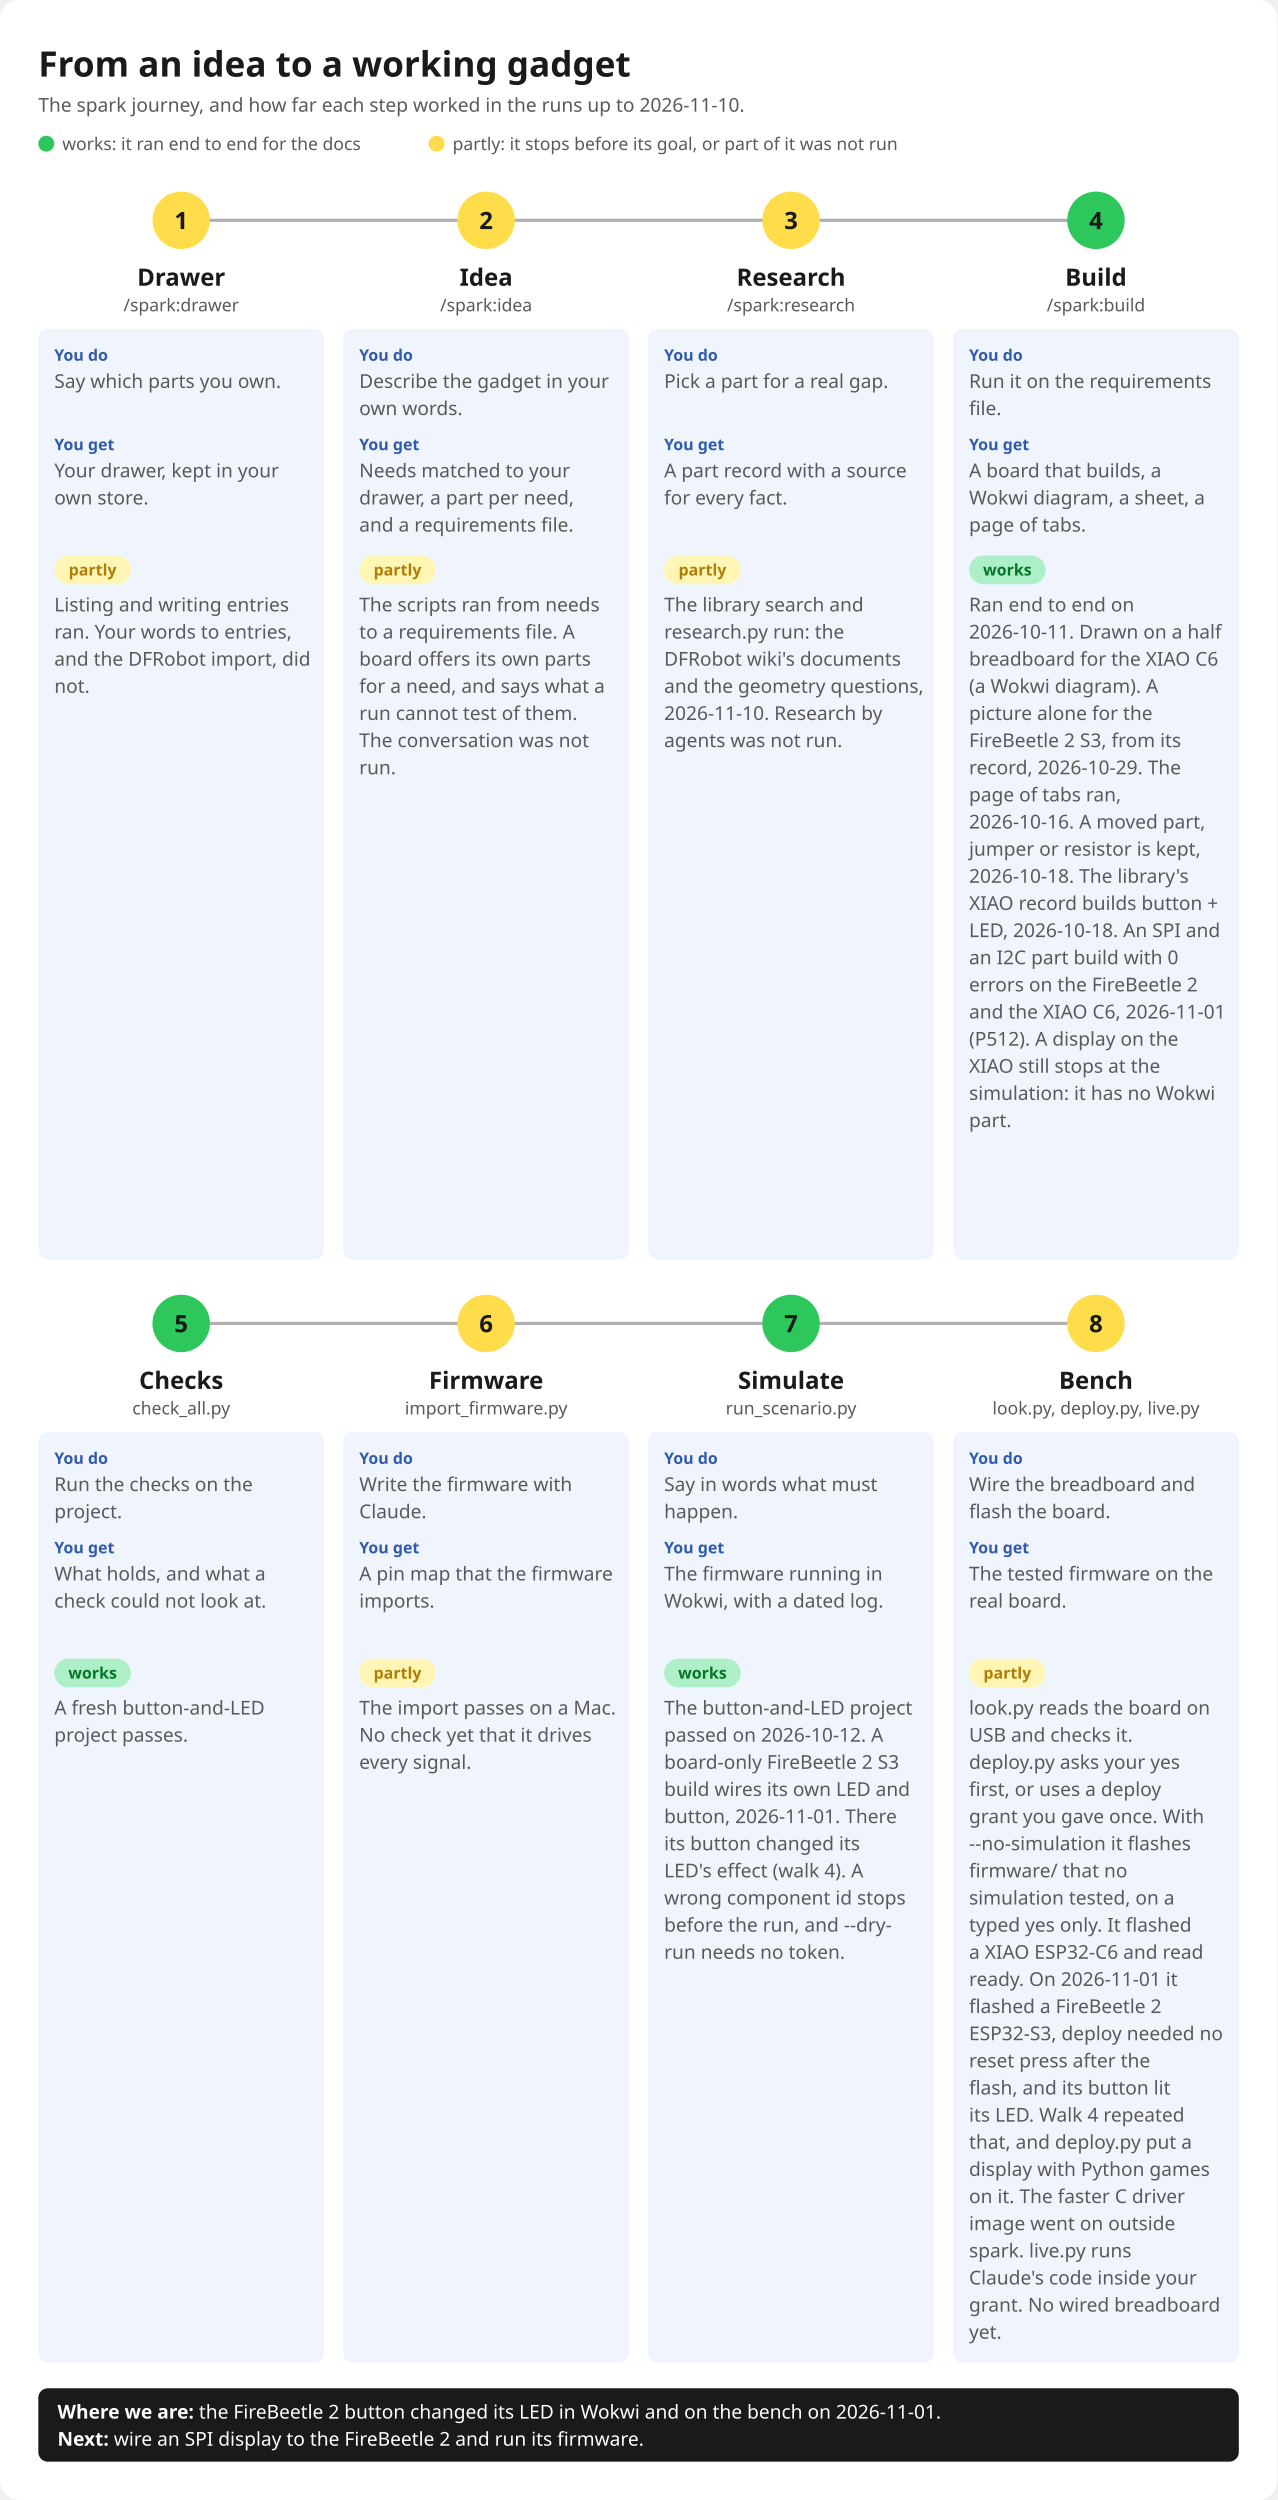
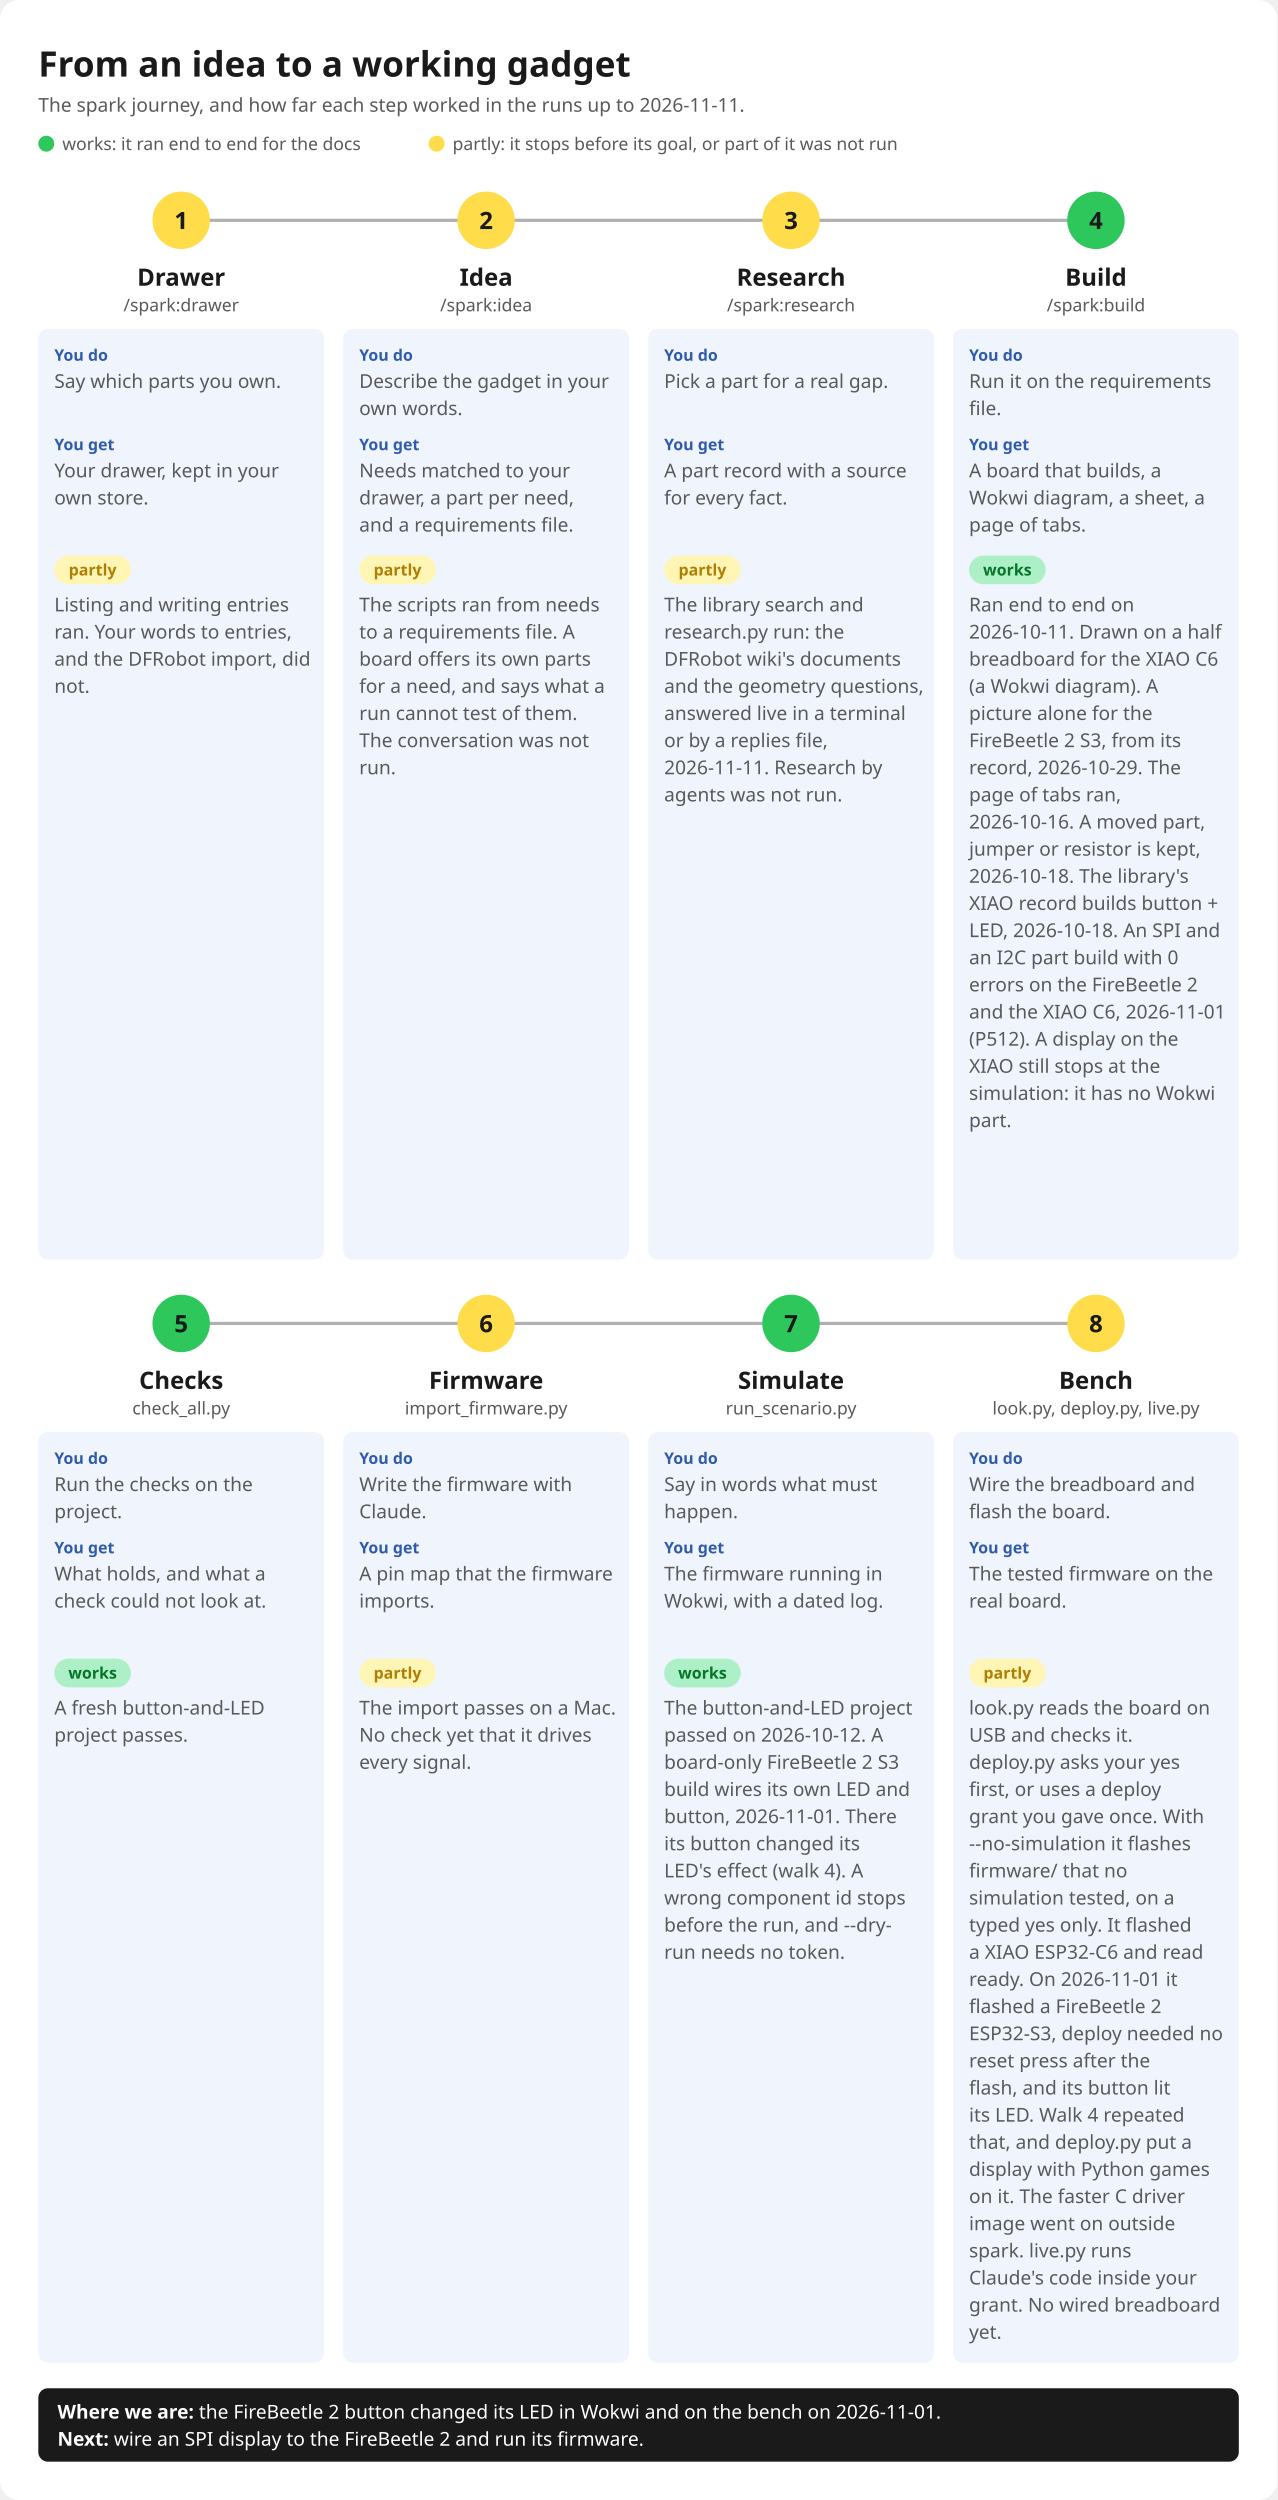
<svg xmlns="http://www.w3.org/2000/svg" viewBox="0 0 1600 3132" width="1600" height="3132" font-family="'Noto Sans', 'Helvetica Neue', Helvetica, Arial, sans-serif">
  <rect width="1600" height="3132" rx="24" fill="#ffffff" />
  <text x="48" y="96" font-size="44" font-weight="bold" fill="#1a1a1a" text-anchor="start">From an idea to a working gadget</text>
-   <text x="48" y="140" font-size="24" font-weight="normal" fill="#595959" text-anchor="start">The spark journey, and how far each step worked in the runs up to 2026-11-10.</text>
+   <text x="48" y="140" font-size="24" font-weight="normal" fill="#595959" text-anchor="start">The spark journey, and how far each step worked in the runs up to 2026-11-11.</text>
  <circle cx="58" cy="180" r="10" fill="#2dc75c" />
  <text x="78" y="188" font-size="22" font-weight="normal" fill="#595959" text-anchor="start">works: it ran end to end for the docs</text>
  <circle cx="547" cy="180" r="10" fill="#ffdc4a" />
  <text x="567" y="188" font-size="22" font-weight="normal" fill="#595959" text-anchor="start">partly: it stops before its goal, or part of it was not run</text>
  <line x1="227" y1="276" x2="1373" y2="276" stroke="#b0b0b0" stroke-width="4" />
  <circle cx="227" cy="276" r="36" fill="#ffdc4a" />
  <text x="227" y="287" font-size="30" font-weight="bold" fill="#1a1a1a" text-anchor="middle">1</text>
  <text x="227" y="358" font-size="30" font-weight="bold" fill="#1a1a1a" text-anchor="middle">Drawer</text>
  <text x="227" y="390" font-size="22" font-weight="normal" fill="#595959" text-anchor="middle">/spark:drawer</text>
  <rect x="48" y="412" width="358" height="1166" rx="12" fill="#f0f5fd" />
  <text x="68" y="452" font-size="20" font-weight="bold" fill="#305bab" text-anchor="start">You do</text>
  <text x="68" y="486" font-size="24" font-weight="normal" fill="#595959" text-anchor="start">Say which parts you own.</text>
  <text x="68" y="564" font-size="20" font-weight="bold" fill="#305bab" text-anchor="start">You get</text>
  <text x="68" y="598" font-size="24" font-weight="normal" fill="#595959" text-anchor="start">Your drawer, kept in your</text>
  <text x="68" y="632" font-size="24" font-weight="normal" fill="#595959" text-anchor="start">own store.</text>
  <rect x="68" y="696" width="96" height="36" rx="18" fill="#fff6b6" />
  <text x="116" y="721" font-size="20" font-weight="bold" fill="#af7e04" text-anchor="middle">partly</text>
  <text x="68" y="766" font-size="24" font-weight="normal" fill="#595959" text-anchor="start">Listing and writing entries</text>
  <text x="68" y="800" font-size="24" font-weight="normal" fill="#595959" text-anchor="start">ran. Your words to entries,</text>
  <text x="68" y="834" font-size="24" font-weight="normal" fill="#595959" text-anchor="start">and the DFRobot import, did</text>
  <text x="68" y="868" font-size="24" font-weight="normal" fill="#595959" text-anchor="start">not.</text>
  <circle cx="609" cy="276" r="36" fill="#ffdc4a" />
  <text x="609" y="287" font-size="30" font-weight="bold" fill="#1a1a1a" text-anchor="middle">2</text>
  <text x="609" y="358" font-size="30" font-weight="bold" fill="#1a1a1a" text-anchor="middle">Idea</text>
  <text x="609" y="390" font-size="22" font-weight="normal" fill="#595959" text-anchor="middle">/spark:idea</text>
  <rect x="430" y="412" width="358" height="1166" rx="12" fill="#f0f5fd" />
  <text x="450" y="452" font-size="20" font-weight="bold" fill="#305bab" text-anchor="start">You do</text>
  <text x="450" y="486" font-size="24" font-weight="normal" fill="#595959" text-anchor="start">Describe the gadget in your</text>
  <text x="450" y="520" font-size="24" font-weight="normal" fill="#595959" text-anchor="start">own words.</text>
  <text x="450" y="564" font-size="20" font-weight="bold" fill="#305bab" text-anchor="start">You get</text>
  <text x="450" y="598" font-size="24" font-weight="normal" fill="#595959" text-anchor="start">Needs matched to your</text>
  <text x="450" y="632" font-size="24" font-weight="normal" fill="#595959" text-anchor="start">drawer, a part per need,</text>
  <text x="450" y="666" font-size="24" font-weight="normal" fill="#595959" text-anchor="start">and a requirements file.</text>
  <rect x="450" y="696" width="96" height="36" rx="18" fill="#fff6b6" />
  <text x="498" y="721" font-size="20" font-weight="bold" fill="#af7e04" text-anchor="middle">partly</text>
  <text x="450" y="766" font-size="24" font-weight="normal" fill="#595959" text-anchor="start">The scripts ran from needs</text>
  <text x="450" y="800" font-size="24" font-weight="normal" fill="#595959" text-anchor="start">to a requirements file. A</text>
  <text x="450" y="834" font-size="24" font-weight="normal" fill="#595959" text-anchor="start">board offers its own parts</text>
  <text x="450" y="868" font-size="24" font-weight="normal" fill="#595959" text-anchor="start">for a need, and says what a</text>
  <text x="450" y="902" font-size="24" font-weight="normal" fill="#595959" text-anchor="start">run cannot test of them.</text>
  <text x="450" y="936" font-size="24" font-weight="normal" fill="#595959" text-anchor="start">The conversation was not</text>
  <text x="450" y="970" font-size="24" font-weight="normal" fill="#595959" text-anchor="start">run.</text>
  <circle cx="991" cy="276" r="36" fill="#ffdc4a" />
  <text x="991" y="287" font-size="30" font-weight="bold" fill="#1a1a1a" text-anchor="middle">3</text>
  <text x="991" y="358" font-size="30" font-weight="bold" fill="#1a1a1a" text-anchor="middle">Research</text>
  <text x="991" y="390" font-size="22" font-weight="normal" fill="#595959" text-anchor="middle">/spark:research</text>
  <rect x="812" y="412" width="358" height="1166" rx="12" fill="#f0f5fd" />
  <text x="832" y="452" font-size="20" font-weight="bold" fill="#305bab" text-anchor="start">You do</text>
  <text x="832" y="486" font-size="24" font-weight="normal" fill="#595959" text-anchor="start">Pick a part for a real gap.</text>
  <text x="832" y="564" font-size="20" font-weight="bold" fill="#305bab" text-anchor="start">You get</text>
  <text x="832" y="598" font-size="24" font-weight="normal" fill="#595959" text-anchor="start">A part record with a source</text>
  <text x="832" y="632" font-size="24" font-weight="normal" fill="#595959" text-anchor="start">for every fact.</text>
  <rect x="832" y="696" width="96" height="36" rx="18" fill="#fff6b6" />
  <text x="880" y="721" font-size="20" font-weight="bold" fill="#af7e04" text-anchor="middle">partly</text>
  <text x="832" y="766" font-size="24" font-weight="normal" fill="#595959" text-anchor="start">The library search and</text>
  <text x="832" y="800" font-size="24" font-weight="normal" fill="#595959" text-anchor="start">research.py run: the</text>
  <text x="832" y="834" font-size="24" font-weight="normal" fill="#595959" text-anchor="start">DFRobot wiki's documents</text>
  <text x="832" y="868" font-size="24" font-weight="normal" fill="#595959" text-anchor="start">and the geometry questions,</text>
-   <text x="832" y="902" font-size="24" font-weight="normal" fill="#595959" text-anchor="start">2026-11-10. Research by</text>
-   <text x="832" y="936" font-size="24" font-weight="normal" fill="#595959" text-anchor="start">agents was not run.</text>
+   <text x="832" y="902" font-size="24" font-weight="normal" fill="#595959" text-anchor="start">answered live in a terminal</text>
+   <text x="832" y="936" font-size="24" font-weight="normal" fill="#595959" text-anchor="start">or by a replies file,</text>
+   <text x="832" y="970" font-size="24" font-weight="normal" fill="#595959" text-anchor="start">2026-11-11. Research by</text>
+   <text x="832" y="1004" font-size="24" font-weight="normal" fill="#595959" text-anchor="start">agents was not run.</text>
  <circle cx="1373" cy="276" r="36" fill="#2dc75c" />
  <text x="1373" y="287" font-size="30" font-weight="bold" fill="#1a1a1a" text-anchor="middle">4</text>
  <text x="1373" y="358" font-size="30" font-weight="bold" fill="#1a1a1a" text-anchor="middle">Build</text>
  <text x="1373" y="390" font-size="22" font-weight="normal" fill="#595959" text-anchor="middle">/spark:build</text>
  <rect x="1194" y="412" width="358" height="1166" rx="12" fill="#f0f5fd" />
  <text x="1214" y="452" font-size="20" font-weight="bold" fill="#305bab" text-anchor="start">You do</text>
  <text x="1214" y="486" font-size="24" font-weight="normal" fill="#595959" text-anchor="start">Run it on the requirements</text>
  <text x="1214" y="520" font-size="24" font-weight="normal" fill="#595959" text-anchor="start">file.</text>
  <text x="1214" y="564" font-size="20" font-weight="bold" fill="#305bab" text-anchor="start">You get</text>
  <text x="1214" y="598" font-size="24" font-weight="normal" fill="#595959" text-anchor="start">A board that builds, a</text>
  <text x="1214" y="632" font-size="24" font-weight="normal" fill="#595959" text-anchor="start">Wokwi diagram, a sheet, a</text>
  <text x="1214" y="666" font-size="24" font-weight="normal" fill="#595959" text-anchor="start">page of tabs.</text>
  <rect x="1214" y="696" width="96" height="36" rx="18" fill="#adf0c7" />
  <text x="1262" y="721" font-size="20" font-weight="bold" fill="#067429" text-anchor="middle">works</text>
  <text x="1214" y="766" font-size="24" font-weight="normal" fill="#595959" text-anchor="start">Ran end to end on</text>
  <text x="1214" y="800" font-size="24" font-weight="normal" fill="#595959" text-anchor="start">2026-10-11. Drawn on a half</text>
  <text x="1214" y="834" font-size="24" font-weight="normal" fill="#595959" text-anchor="start">breadboard for the XIAO C6</text>
  <text x="1214" y="868" font-size="24" font-weight="normal" fill="#595959" text-anchor="start">(a Wokwi diagram). A</text>
  <text x="1214" y="902" font-size="24" font-weight="normal" fill="#595959" text-anchor="start">picture alone for the</text>
  <text x="1214" y="936" font-size="24" font-weight="normal" fill="#595959" text-anchor="start">FireBeetle 2 S3, from its</text>
  <text x="1214" y="970" font-size="24" font-weight="normal" fill="#595959" text-anchor="start">record, 2026-10-29. The</text>
  <text x="1214" y="1004" font-size="24" font-weight="normal" fill="#595959" text-anchor="start">page of tabs ran,</text>
  <text x="1214" y="1038" font-size="24" font-weight="normal" fill="#595959" text-anchor="start">2026-10-16. A moved part,</text>
  <text x="1214" y="1072" font-size="24" font-weight="normal" fill="#595959" text-anchor="start">jumper or resistor is kept,</text>
  <text x="1214" y="1106" font-size="24" font-weight="normal" fill="#595959" text-anchor="start">2026-10-18. The library's</text>
  <text x="1214" y="1140" font-size="24" font-weight="normal" fill="#595959" text-anchor="start">XIAO record builds button +</text>
  <text x="1214" y="1174" font-size="24" font-weight="normal" fill="#595959" text-anchor="start">LED, 2026-10-18. An SPI and</text>
  <text x="1214" y="1208" font-size="24" font-weight="normal" fill="#595959" text-anchor="start">an I2C part build with 0</text>
  <text x="1214" y="1242" font-size="24" font-weight="normal" fill="#595959" text-anchor="start">errors on the FireBeetle 2</text>
  <text x="1214" y="1276" font-size="24" font-weight="normal" fill="#595959" text-anchor="start">and the XIAO C6, 2026-11-01</text>
  <text x="1214" y="1310" font-size="24" font-weight="normal" fill="#595959" text-anchor="start">(P512). A display on the</text>
  <text x="1214" y="1344" font-size="24" font-weight="normal" fill="#595959" text-anchor="start">XIAO still stops at the</text>
  <text x="1214" y="1378" font-size="24" font-weight="normal" fill="#595959" text-anchor="start">simulation: it has no Wokwi</text>
  <text x="1214" y="1412" font-size="24" font-weight="normal" fill="#595959" text-anchor="start">part.</text>
  <line x1="227" y1="1658" x2="1373" y2="1658" stroke="#b0b0b0" stroke-width="4" />
  <circle cx="227" cy="1658" r="36" fill="#2dc75c" />
  <text x="227" y="1669" font-size="30" font-weight="bold" fill="#1a1a1a" text-anchor="middle">5</text>
  <text x="227" y="1740" font-size="30" font-weight="bold" fill="#1a1a1a" text-anchor="middle">Checks</text>
  <text x="227" y="1772" font-size="22" font-weight="normal" fill="#595959" text-anchor="middle">check_all.py</text>
  <rect x="48" y="1794" width="358" height="1166" rx="12" fill="#f0f5fd" />
  <text x="68" y="1834" font-size="20" font-weight="bold" fill="#305bab" text-anchor="start">You do</text>
  <text x="68" y="1868" font-size="24" font-weight="normal" fill="#595959" text-anchor="start">Run the checks on the</text>
  <text x="68" y="1902" font-size="24" font-weight="normal" fill="#595959" text-anchor="start">project.</text>
  <text x="68" y="1946" font-size="20" font-weight="bold" fill="#305bab" text-anchor="start">You get</text>
  <text x="68" y="1980" font-size="24" font-weight="normal" fill="#595959" text-anchor="start">What holds, and what a</text>
  <text x="68" y="2014" font-size="24" font-weight="normal" fill="#595959" text-anchor="start">check could not look at.</text>
  <rect x="68" y="2078" width="96" height="36" rx="18" fill="#adf0c7" />
  <text x="116" y="2103" font-size="20" font-weight="bold" fill="#067429" text-anchor="middle">works</text>
  <text x="68" y="2148" font-size="24" font-weight="normal" fill="#595959" text-anchor="start">A fresh button-and-LED</text>
  <text x="68" y="2182" font-size="24" font-weight="normal" fill="#595959" text-anchor="start">project passes.</text>
  <circle cx="609" cy="1658" r="36" fill="#ffdc4a" />
  <text x="609" y="1669" font-size="30" font-weight="bold" fill="#1a1a1a" text-anchor="middle">6</text>
  <text x="609" y="1740" font-size="30" font-weight="bold" fill="#1a1a1a" text-anchor="middle">Firmware</text>
  <text x="609" y="1772" font-size="22" font-weight="normal" fill="#595959" text-anchor="middle">import_firmware.py</text>
  <rect x="430" y="1794" width="358" height="1166" rx="12" fill="#f0f5fd" />
  <text x="450" y="1834" font-size="20" font-weight="bold" fill="#305bab" text-anchor="start">You do</text>
  <text x="450" y="1868" font-size="24" font-weight="normal" fill="#595959" text-anchor="start">Write the firmware with</text>
  <text x="450" y="1902" font-size="24" font-weight="normal" fill="#595959" text-anchor="start">Claude.</text>
  <text x="450" y="1946" font-size="20" font-weight="bold" fill="#305bab" text-anchor="start">You get</text>
  <text x="450" y="1980" font-size="24" font-weight="normal" fill="#595959" text-anchor="start">A pin map that the firmware</text>
  <text x="450" y="2014" font-size="24" font-weight="normal" fill="#595959" text-anchor="start">imports.</text>
  <rect x="450" y="2078" width="96" height="36" rx="18" fill="#fff6b6" />
  <text x="498" y="2103" font-size="20" font-weight="bold" fill="#af7e04" text-anchor="middle">partly</text>
  <text x="450" y="2148" font-size="24" font-weight="normal" fill="#595959" text-anchor="start">The import passes on a Mac.</text>
  <text x="450" y="2182" font-size="24" font-weight="normal" fill="#595959" text-anchor="start">No check yet that it drives</text>
  <text x="450" y="2216" font-size="24" font-weight="normal" fill="#595959" text-anchor="start">every signal.</text>
  <circle cx="991" cy="1658" r="36" fill="#2dc75c" />
  <text x="991" y="1669" font-size="30" font-weight="bold" fill="#1a1a1a" text-anchor="middle">7</text>
  <text x="991" y="1740" font-size="30" font-weight="bold" fill="#1a1a1a" text-anchor="middle">Simulate</text>
  <text x="991" y="1772" font-size="22" font-weight="normal" fill="#595959" text-anchor="middle">run_scenario.py</text>
  <rect x="812" y="1794" width="358" height="1166" rx="12" fill="#f0f5fd" />
  <text x="832" y="1834" font-size="20" font-weight="bold" fill="#305bab" text-anchor="start">You do</text>
  <text x="832" y="1868" font-size="24" font-weight="normal" fill="#595959" text-anchor="start">Say in words what must</text>
  <text x="832" y="1902" font-size="24" font-weight="normal" fill="#595959" text-anchor="start">happen.</text>
  <text x="832" y="1946" font-size="20" font-weight="bold" fill="#305bab" text-anchor="start">You get</text>
  <text x="832" y="1980" font-size="24" font-weight="normal" fill="#595959" text-anchor="start">The firmware running in</text>
  <text x="832" y="2014" font-size="24" font-weight="normal" fill="#595959" text-anchor="start">Wokwi, with a dated log.</text>
  <rect x="832" y="2078" width="96" height="36" rx="18" fill="#adf0c7" />
  <text x="880" y="2103" font-size="20" font-weight="bold" fill="#067429" text-anchor="middle">works</text>
  <text x="832" y="2148" font-size="24" font-weight="normal" fill="#595959" text-anchor="start">The button-and-LED project</text>
  <text x="832" y="2182" font-size="24" font-weight="normal" fill="#595959" text-anchor="start">passed on 2026-10-12. A</text>
  <text x="832" y="2216" font-size="24" font-weight="normal" fill="#595959" text-anchor="start">board-only FireBeetle 2 S3</text>
  <text x="832" y="2250" font-size="24" font-weight="normal" fill="#595959" text-anchor="start">build wires its own LED and</text>
  <text x="832" y="2284" font-size="24" font-weight="normal" fill="#595959" text-anchor="start">button, 2026-11-01. There</text>
  <text x="832" y="2318" font-size="24" font-weight="normal" fill="#595959" text-anchor="start">its button changed its</text>
  <text x="832" y="2352" font-size="24" font-weight="normal" fill="#595959" text-anchor="start">LED's effect (walk 4). A</text>
  <text x="832" y="2386" font-size="24" font-weight="normal" fill="#595959" text-anchor="start">wrong component id stops</text>
  <text x="832" y="2420" font-size="24" font-weight="normal" fill="#595959" text-anchor="start">before the run, and --dry-</text>
  <text x="832" y="2454" font-size="24" font-weight="normal" fill="#595959" text-anchor="start">run needs no token.</text>
  <circle cx="1373" cy="1658" r="36" fill="#ffdc4a" />
  <text x="1373" y="1669" font-size="30" font-weight="bold" fill="#1a1a1a" text-anchor="middle">8</text>
  <text x="1373" y="1740" font-size="30" font-weight="bold" fill="#1a1a1a" text-anchor="middle">Bench</text>
  <text x="1373" y="1772" font-size="22" font-weight="normal" fill="#595959" text-anchor="middle">look.py, deploy.py, live.py</text>
  <rect x="1194" y="1794" width="358" height="1166" rx="12" fill="#f0f5fd" />
  <text x="1214" y="1834" font-size="20" font-weight="bold" fill="#305bab" text-anchor="start">You do</text>
  <text x="1214" y="1868" font-size="24" font-weight="normal" fill="#595959" text-anchor="start">Wire the breadboard and</text>
  <text x="1214" y="1902" font-size="24" font-weight="normal" fill="#595959" text-anchor="start">flash the board.</text>
  <text x="1214" y="1946" font-size="20" font-weight="bold" fill="#305bab" text-anchor="start">You get</text>
  <text x="1214" y="1980" font-size="24" font-weight="normal" fill="#595959" text-anchor="start">The tested firmware on the</text>
  <text x="1214" y="2014" font-size="24" font-weight="normal" fill="#595959" text-anchor="start">real board.</text>
  <rect x="1214" y="2078" width="96" height="36" rx="18" fill="#fff6b6" />
  <text x="1262" y="2103" font-size="20" font-weight="bold" fill="#af7e04" text-anchor="middle">partly</text>
  <text x="1214" y="2148" font-size="24" font-weight="normal" fill="#595959" text-anchor="start">look.py reads the board on</text>
  <text x="1214" y="2182" font-size="24" font-weight="normal" fill="#595959" text-anchor="start">USB and checks it.</text>
  <text x="1214" y="2216" font-size="24" font-weight="normal" fill="#595959" text-anchor="start">deploy.py asks your yes</text>
  <text x="1214" y="2250" font-size="24" font-weight="normal" fill="#595959" text-anchor="start">first, or uses a deploy</text>
  <text x="1214" y="2284" font-size="24" font-weight="normal" fill="#595959" text-anchor="start">grant you gave once. With</text>
  <text x="1214" y="2318" font-size="24" font-weight="normal" fill="#595959" text-anchor="start">--no-simulation it flashes</text>
  <text x="1214" y="2352" font-size="24" font-weight="normal" fill="#595959" text-anchor="start">firmware/ that no</text>
  <text x="1214" y="2386" font-size="24" font-weight="normal" fill="#595959" text-anchor="start">simulation tested, on a</text>
  <text x="1214" y="2420" font-size="24" font-weight="normal" fill="#595959" text-anchor="start">typed yes only. It flashed</text>
  <text x="1214" y="2454" font-size="24" font-weight="normal" fill="#595959" text-anchor="start">a XIAO ESP32-C6 and read</text>
  <text x="1214" y="2488" font-size="24" font-weight="normal" fill="#595959" text-anchor="start">ready. On 2026-11-01 it</text>
  <text x="1214" y="2522" font-size="24" font-weight="normal" fill="#595959" text-anchor="start">flashed a FireBeetle 2</text>
  <text x="1214" y="2556" font-size="24" font-weight="normal" fill="#595959" text-anchor="start">ESP32-S3, deploy needed no</text>
  <text x="1214" y="2590" font-size="24" font-weight="normal" fill="#595959" text-anchor="start">reset press after the</text>
  <text x="1214" y="2624" font-size="24" font-weight="normal" fill="#595959" text-anchor="start">flash, and its button lit</text>
  <text x="1214" y="2658" font-size="24" font-weight="normal" fill="#595959" text-anchor="start">its LED. Walk 4 repeated</text>
  <text x="1214" y="2692" font-size="24" font-weight="normal" fill="#595959" text-anchor="start">that, and deploy.py put a</text>
  <text x="1214" y="2726" font-size="24" font-weight="normal" fill="#595959" text-anchor="start">display with Python games</text>
  <text x="1214" y="2760" font-size="24" font-weight="normal" fill="#595959" text-anchor="start">on it. The faster C driver</text>
  <text x="1214" y="2794" font-size="24" font-weight="normal" fill="#595959" text-anchor="start">image went on outside</text>
  <text x="1214" y="2828" font-size="24" font-weight="normal" fill="#595959" text-anchor="start">spark. live.py runs</text>
  <text x="1214" y="2862" font-size="24" font-weight="normal" fill="#595959" text-anchor="start">Claude's code inside your</text>
  <text x="1214" y="2896" font-size="24" font-weight="normal" fill="#595959" text-anchor="start">grant. No wired breadboard</text>
  <text x="1214" y="2930" font-size="24" font-weight="normal" fill="#595959" text-anchor="start">yet.</text>
  <rect x="48" y="2992" width="1504" height="92" rx="12" fill="#1a1a1a" />
  <text x="72" y="3030" font-size="24" fill="#ffffff">
    <tspan font-weight="bold">Where we are:</tspan> the FireBeetle 2 button changed its LED in Wokwi and on the bench on 2026-11-01.</text>
  <text x="72" y="3064" font-size="24" fill="#ffffff">
    <tspan font-weight="bold">Next:</tspan> wire an SPI display to the FireBeetle 2 and run its firmware.</text>
</svg>
